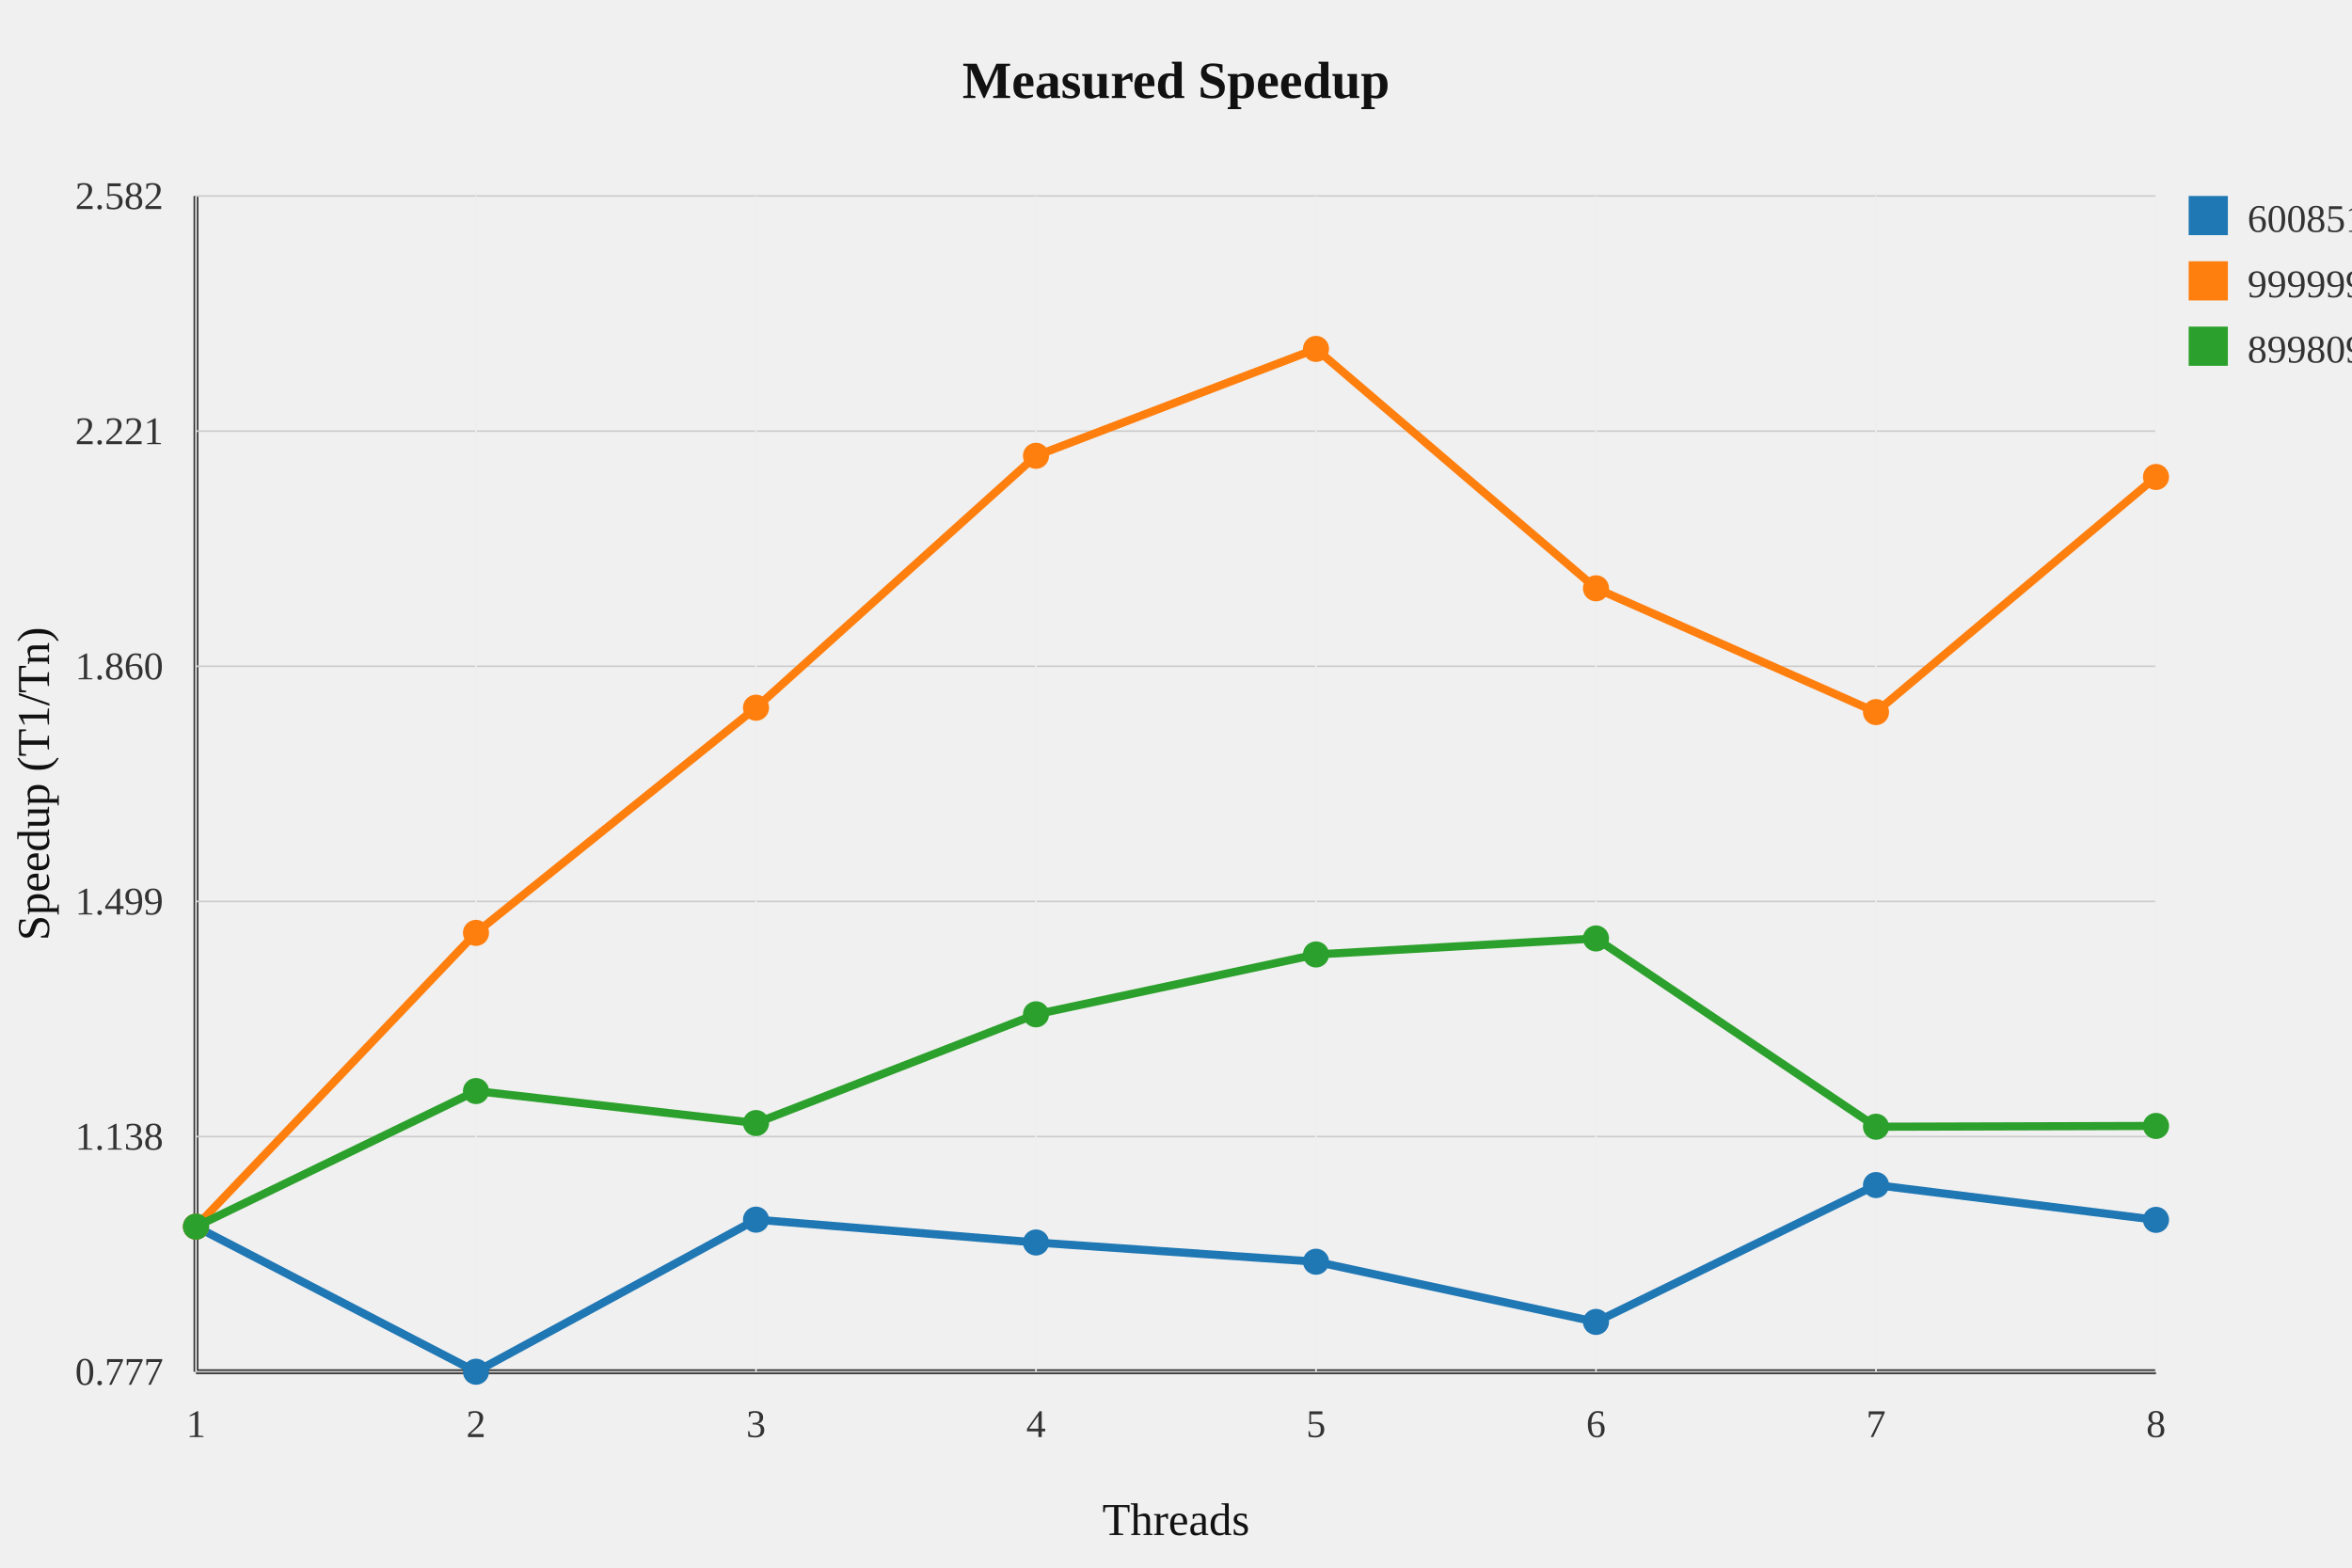
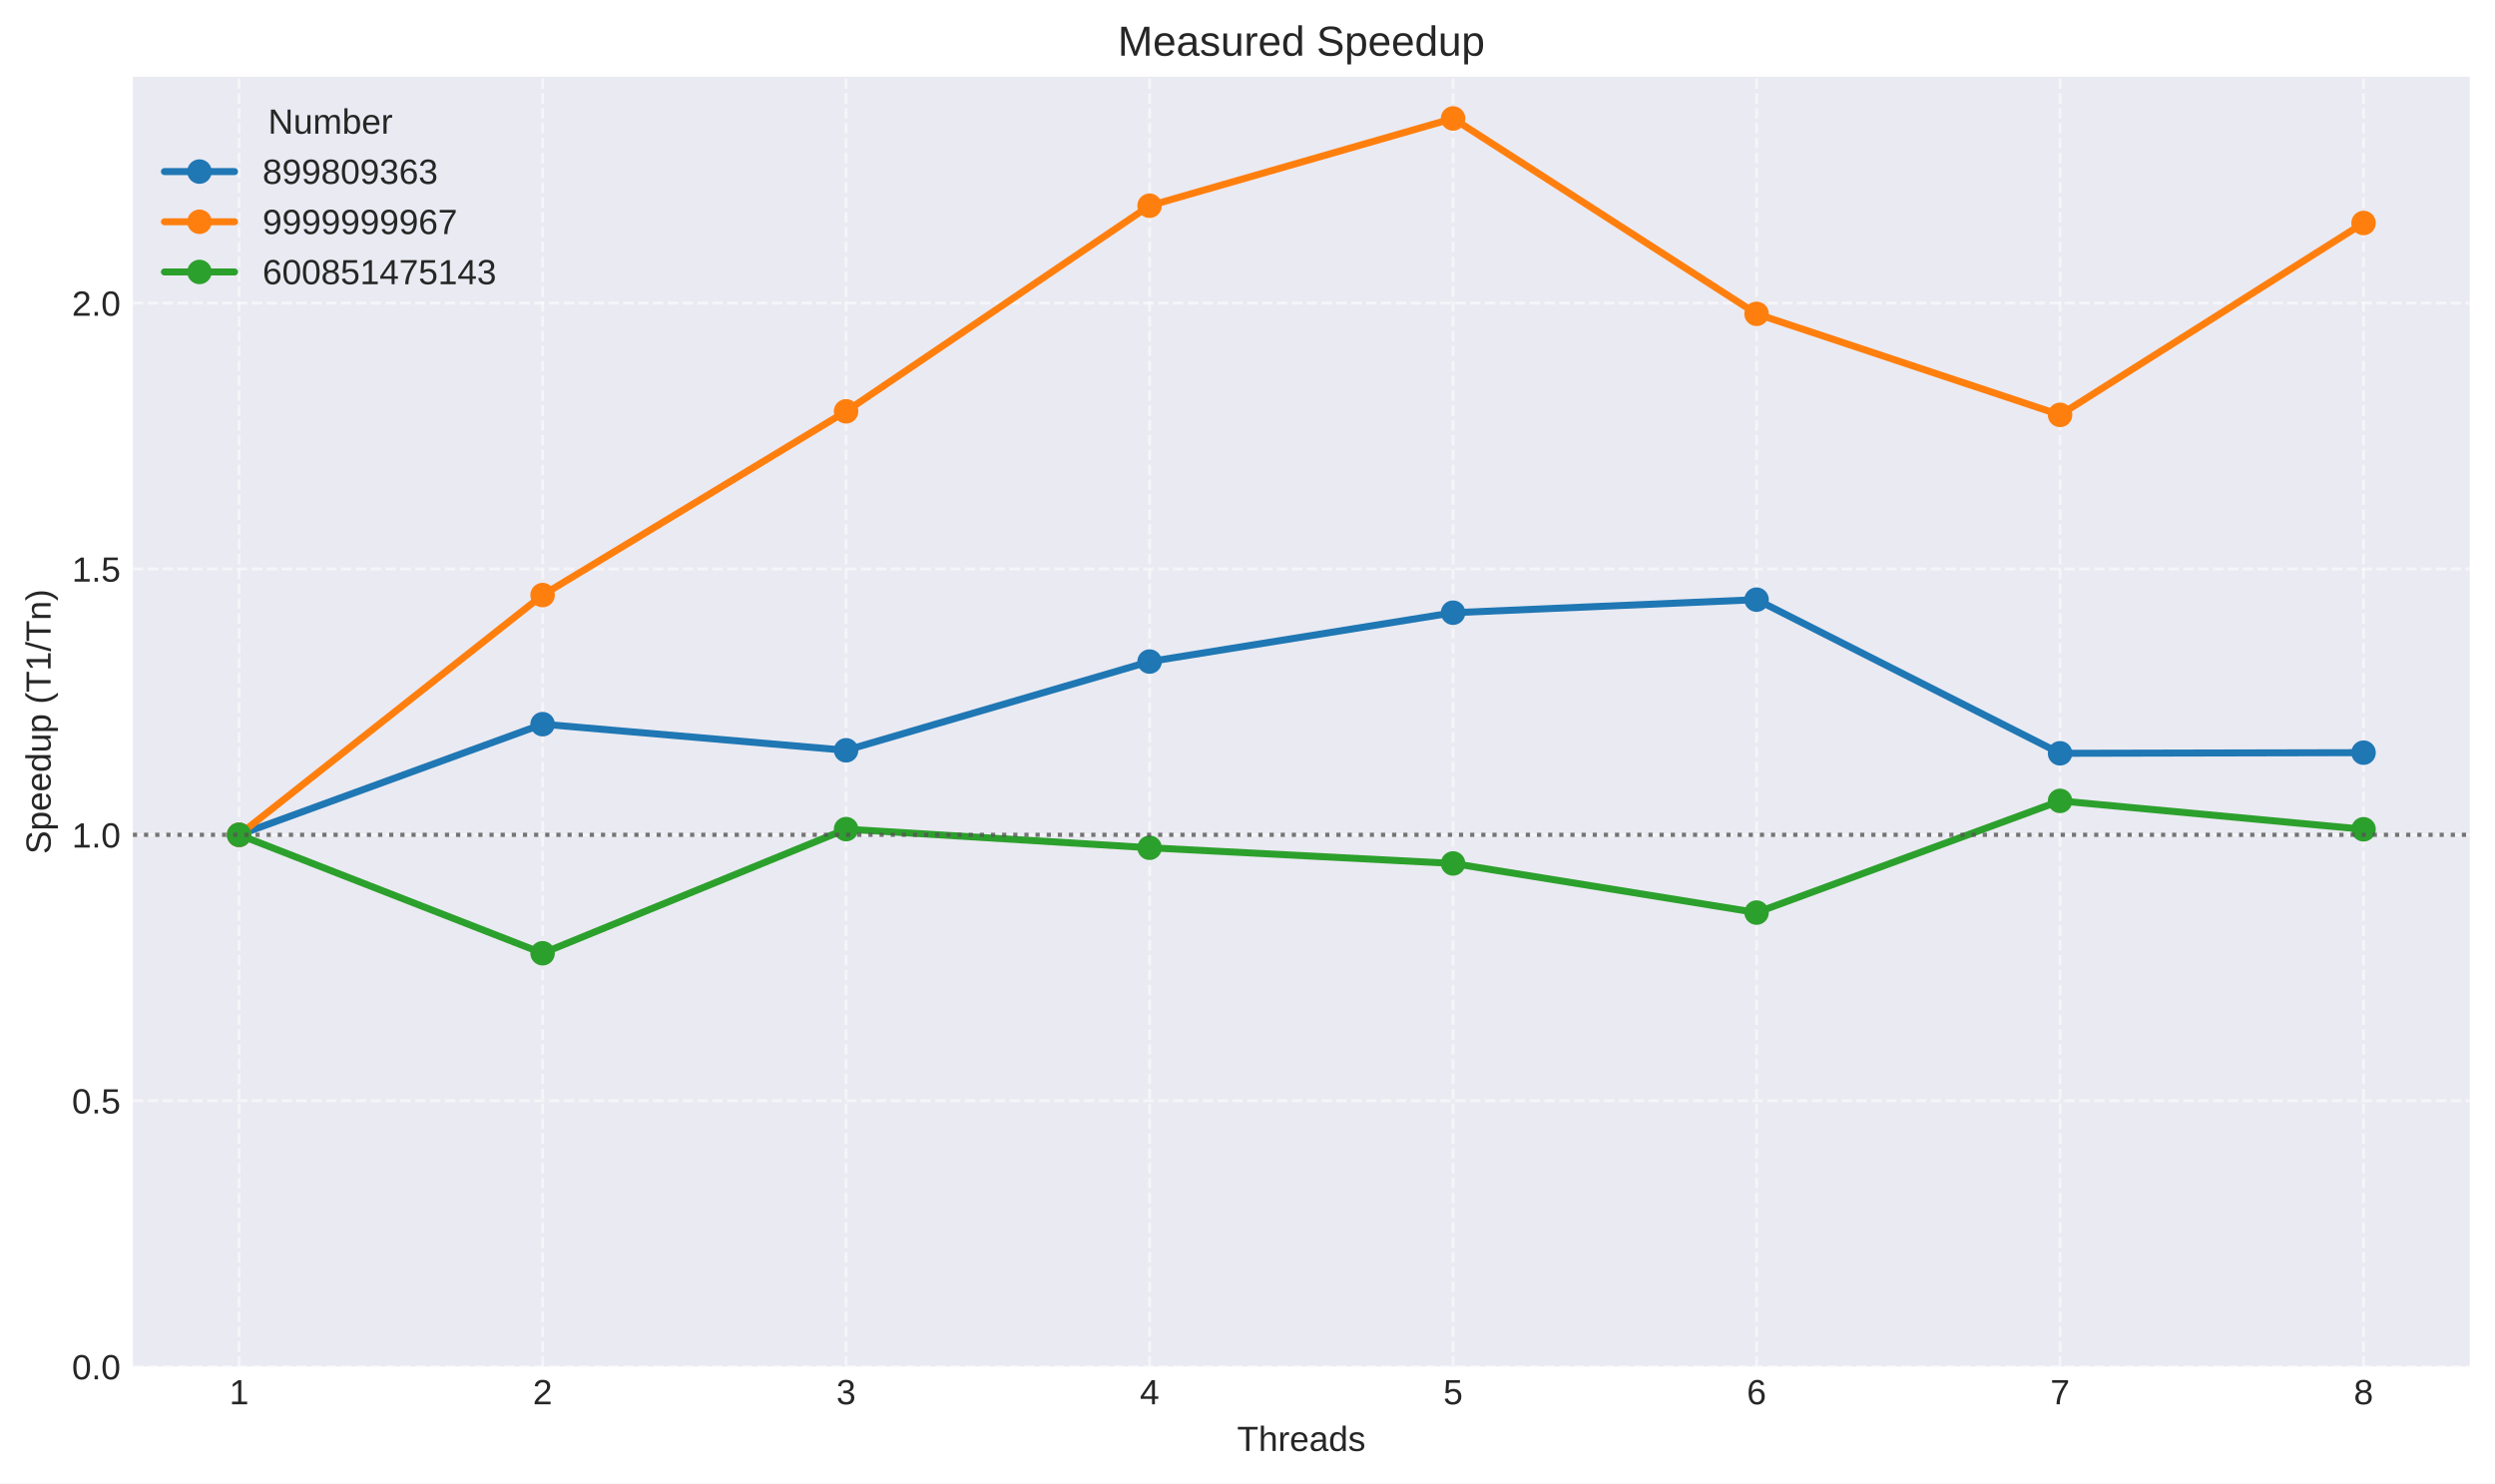
- <svg xmlns="http://www.w3.org/2000/svg" width="720" height="480" viewBox="0 0 720 480">
-   <line x1="60" y1="420" x2="660" y2="420" stroke="#333" stroke-width="1.5" />
-   <line x1="60" y1="60" x2="60" y2="420" stroke="#333" stroke-width="1.5" />
-   <line x1="60" y1="420.0" x2="660" y2="420.0" stroke="#ccc" stroke-width="0.5" />
-   <text x="50" y="424.0" text-anchor="end" font-size="12" fill="#333">0.777</text>
-   <line x1="60" y1="348.0" x2="660" y2="348.0" stroke="#ccc" stroke-width="0.5" />
-   <text x="50" y="352.0" text-anchor="end" font-size="12" fill="#333">1.138</text>
-   <line x1="60" y1="276.0" x2="660" y2="276.0" stroke="#ccc" stroke-width="0.5" />
-   <text x="50" y="280.0" text-anchor="end" font-size="12" fill="#333">1.499</text>
-   <line x1="60" y1="204.0" x2="660" y2="204.0" stroke="#ccc" stroke-width="0.5" />
-   <text x="50" y="208.0" text-anchor="end" font-size="12" fill="#333">1.860</text>
-   <line x1="60" y1="132" x2="660" y2="132" stroke="#ccc" stroke-width="0.5" />
-   <text x="50" y="136" text-anchor="end" font-size="12" fill="#333">2.221</text>
-   <line x1="60" y1="60.0" x2="660" y2="60.0" stroke="#ccc" stroke-width="0.5" />
-   <text x="50" y="64.0" text-anchor="end" font-size="12" fill="#333">2.582</text>
-   <line x1="60.0" y1="60" x2="60.0" y2="420" stroke="#eee" stroke-width="0.5" />
-   <text x="60.0" y="440" text-anchor="middle" font-size="12" fill="#333">1</text>
-   <line x1="145.714" y1="60" x2="145.714" y2="420" stroke="#eee" stroke-width="0.5" />
-   <text x="145.714" y="440" text-anchor="middle" font-size="12" fill="#333">2</text>
-   <line x1="231.429" y1="60" x2="231.429" y2="420" stroke="#eee" stroke-width="0.5" />
-   <text x="231.429" y="440" text-anchor="middle" font-size="12" fill="#333">3</text>
-   <line x1="317.143" y1="60" x2="317.143" y2="420" stroke="#eee" stroke-width="0.5" />
-   <text x="317.143" y="440" text-anchor="middle" font-size="12" fill="#333">4</text>
-   <line x1="402.857" y1="60" x2="402.857" y2="420" stroke="#eee" stroke-width="0.5" />
-   <text x="402.857" y="440" text-anchor="middle" font-size="12" fill="#333">5</text>
-   <line x1="488.571" y1="60" x2="488.571" y2="420" stroke="#eee" stroke-width="0.5" />
-   <text x="488.571" y="440" text-anchor="middle" font-size="12" fill="#333">6</text>
-   <line x1="574.286" y1="60" x2="574.286" y2="420" stroke="#eee" stroke-width="0.5" />
-   <text x="574.286" y="440" text-anchor="middle" font-size="12" fill="#333">7</text>
-   <line x1="660.0" y1="60" x2="660.0" y2="420" stroke="#eee" stroke-width="0.5" />
-   <text x="660.0" y="440" text-anchor="middle" font-size="12" fill="#333">8</text>
-   <text x="360.0" y="470" text-anchor="middle" font-size="14" fill="#111">Threads</text>
-   <text x="15" y="240.0" transform="rotate(-90 15 240.0)" text-anchor="middle" font-size="14" fill="#111">Speedup (T1/Tn)</text>
-   <text x="360.0" y="30" text-anchor="middle" font-size="16" fill="#111" font-weight="bold">Measured Speedup</text>
-   <polyline fill="none" stroke="#1f77b4" stroke-width="2.5" points="60.00,375.58 145.71,420.00 231.43,373.44 317.14,380.43 402.86,386.32 488.57,404.75 574.29,362.85 660.00,373.50" />
-   <circle cx="60.00" cy="375.58" r="4" fill="#1f77b4" />
-   <circle cx="145.71" cy="420.00" r="4" fill="#1f77b4" />
-   <circle cx="231.43" cy="373.44" r="4" fill="#1f77b4" />
-   <circle cx="317.14" cy="380.43" r="4" fill="#1f77b4" />
-   <circle cx="402.86" cy="386.32" r="4" fill="#1f77b4" />
-   <circle cx="488.57" cy="404.75" r="4" fill="#1f77b4" />
-   <circle cx="574.29" cy="362.85" r="4" fill="#1f77b4" />
-   <circle cx="660.00" cy="373.50" r="4" fill="#1f77b4" />
-   <polyline fill="none" stroke="#ff7f0e" stroke-width="2.5" points="60.00,375.58 145.71,285.63 231.43,216.69 317.14,139.56 402.86,106.83 488.57,180.13 574.29,218.03 660.00,146.04" />
-   <circle cx="60.00" cy="375.58" r="4" fill="#ff7f0e" />
-   <circle cx="145.71" cy="285.63" r="4" fill="#ff7f0e" />
-   <circle cx="231.43" cy="216.69" r="4" fill="#ff7f0e" />
-   <circle cx="317.14" cy="139.56" r="4" fill="#ff7f0e" />
-   <circle cx="402.86" cy="106.83" r="4" fill="#ff7f0e" />
-   <circle cx="488.57" cy="180.13" r="4" fill="#ff7f0e" />
-   <circle cx="574.29" cy="218.03" r="4" fill="#ff7f0e" />
-   <circle cx="660.00" cy="146.04" r="4" fill="#ff7f0e" />
-   <polyline fill="none" stroke="#2ca02c" stroke-width="2.5" points="60.00,375.58 145.71,334.06 231.43,343.86 317.14,310.57 402.86,292.24 488.57,287.34 574.29,344.99 660.00,344.75" />
-   <circle cx="60.00" cy="375.58" r="4" fill="#2ca02c" />
-   <circle cx="145.71" cy="334.06" r="4" fill="#2ca02c" />
-   <circle cx="231.43" cy="343.86" r="4" fill="#2ca02c" />
-   <circle cx="317.14" cy="310.57" r="4" fill="#2ca02c" />
-   <circle cx="402.86" cy="292.24" r="4" fill="#2ca02c" />
-   <circle cx="488.57" cy="287.34" r="4" fill="#2ca02c" />
-   <circle cx="574.29" cy="344.99" r="4" fill="#2ca02c" />
-   <circle cx="660.00" cy="344.75" r="4" fill="#2ca02c" />
-   <rect x="670" y="60" width="12" height="12" fill="#1f77b4" />
-   <text x="688" y="71" font-size="12" fill="#333">600851475143</text>
-   <rect x="670" y="80" width="12" height="12" fill="#ff7f0e" />
-   <text x="688" y="91" font-size="12" fill="#333">9999999967</text>
-   <rect x="670" y="100" width="12" height="12" fill="#2ca02c" />
-   <text x="688" y="111" font-size="12" fill="#333">899809363</text>
+ <svg xmlns="http://www.w3.org/2000/svg" xmlns:xlink="http://www.w3.org/1999/xlink" width="711.992pt" height="423.34pt" viewBox="0 0 711.992 423.34" version="1.1">
+   <defs>
+     <style type="text/css">*{stroke-linejoin: round; stroke-linecap: butt}</style>
+   </defs>
+   <g id="figure_1">
+     <g id="patch_1">
+       <path d="M 0 423.34  L 711.992 423.34  L 711.992 0  L 0 0  z " style="fill: #ffffff" />
+     </g>
+     <g id="axes_1">
+       <g id="patch_2">
+         <path d="M 37.922 389.996  L 704.792 389.996  L 704.792 21.896  L 37.922 21.896  z " style="fill: #eaeaf2" />
+       </g>
+       <g id="matplotlib.axis_1">
+         <g id="xtick_1">
+           <g id="line2d_1">
+             <path d="M 68.234 389.996  L 68.234 21.896  " clip-path="url(#p9b69848c9d)" style="fill: none; stroke-dasharray: 2.96,1.28; stroke-dashoffset: 0; stroke: #ffffff; stroke-opacity: 0.5; stroke-width: 0.8" />
+           </g>
+           <g id="line2d_2" />
+           <g id="text_1">
+             <g style="fill: #262626" transform="translate(65.45368 400.7431) scale(0.1 -0.1)">
+               <defs>
+                 <path id="LiberationSans-31" d="M 488 0  L 488 478  L 1609 478  L 1609 3866  L 616 3156  L 616 3688  L 1656 4403  L 2175 4403  L 2175 478  L 3247 478  L 3247 0  L 488 0  z " transform="scale(0.015625)" />
+               </defs>
+               <use xlink:href="#LiberationSans-31" />
+             </g>
+           </g>
+         </g>
+         <g id="xtick_2">
+           <g id="line2d_3">
+             <path d="M 154.841 389.996  L 154.841 21.896  " clip-path="url(#p9b69848c9d)" style="fill: none; stroke-dasharray: 2.96,1.28; stroke-dashoffset: 0; stroke: #ffffff; stroke-opacity: 0.5; stroke-width: 0.8" />
+           </g>
+           <g id="line2d_4" />
+           <g id="text_2">
+             <g style="fill: #262626" transform="translate(152.0602 400.7431) scale(0.1 -0.1)">
+               <defs>
+                 <path id="LiberationSans-32" d="M 322 0  L 322 397  Q 481 763 711 1042  Q 941 1322 1194 1548  Q 1447 1775 1695 1969  Q 1944 2163 2144 2356  Q 2344 2550 2467 2762  Q 2591 2975 2591 3244  Q 2591 3606 2378 3806  Q 2166 4006 1788 4006  Q 1428 4006 1195 3811  Q 963 3616 922 3263  L 347 3316  Q 409 3844 795 4156  Q 1181 4469 1788 4469  Q 2453 4469 2811 4155  Q 3169 3841 3169 3263  Q 3169 3006 3051 2753  Q 2934 2500 2703 2247  Q 2472 1994 1819 1463  Q 1459 1169 1246 933  Q 1034 697 941 478  L 3238 478  L 3238 0  L 322 0  z " transform="scale(0.015625)" />
+               </defs>
+               <use xlink:href="#LiberationSans-32" />
+             </g>
+           </g>
+         </g>
+         <g id="xtick_3">
+           <g id="line2d_5">
+             <path d="M 241.447 389.996  L 241.447 21.896  " clip-path="url(#p9b69848c9d)" style="fill: none; stroke-dasharray: 2.96,1.28; stroke-dashoffset: 0; stroke: #ffffff; stroke-opacity: 0.5; stroke-width: 0.8" />
+           </g>
+           <g id="line2d_6" />
+           <g id="text_3">
+             <g style="fill: #262626" transform="translate(238.6667 400.7431) scale(0.1 -0.1)">
+               <defs>
+                 <path id="LiberationSans-33" d="M 3278 1216  Q 3278 606 2890 271  Q 2503 -63 1784 -63  Q 1116 -63 717 239  Q 319 541 244 1131  L 825 1184  Q 938 403 1784 403  Q 2209 403 2451 612  Q 2694 822 2694 1234  Q 2694 1594 2417 1795  Q 2141 1997 1619 1997  L 1300 1997  L 1300 2484  L 1606 2484  Q 2069 2484 2323 2686  Q 2578 2888 2578 3244  Q 2578 3597 2370 3801  Q 2163 4006 1753 4006  Q 1381 4006 1151 3815  Q 922 3625 884 3278  L 319 3322  Q 381 3863 767 4166  Q 1153 4469 1759 4469  Q 2422 4469 2789 4161  Q 3156 3853 3156 3303  Q 3156 2881 2920 2617  Q 2684 2353 2234 2259  L 2234 2247  Q 2728 2194 3003 1916  Q 3278 1638 3278 1216  z " transform="scale(0.015625)" />
+               </defs>
+               <use xlink:href="#LiberationSans-33" />
+             </g>
+           </g>
+         </g>
+         <g id="xtick_4">
+           <g id="line2d_7">
+             <path d="M 328.054 389.996  L 328.054 21.896  " clip-path="url(#p9b69848c9d)" style="fill: none; stroke-dasharray: 2.96,1.28; stroke-dashoffset: 0; stroke: #ffffff; stroke-opacity: 0.5; stroke-width: 0.8" />
+           </g>
+           <g id="line2d_8" />
+           <g id="text_4">
+             <g style="fill: #262626" transform="translate(325.2732 400.7431) scale(0.1 -0.1)">
+               <defs>
+                 <path id="LiberationSans-34" d="M 2753 997  L 2753 0  L 2222 0  L 2222 997  L 147 997  L 147 1434  L 2163 4403  L 2753 4403  L 2753 1441  L 3372 1441  L 3372 997  L 2753 997  z M 2222 3769  Q 2216 3750 2134 3603  Q 2053 3456 2013 3397  L 884 1734  L 716 1503  L 666 1441  L 2222 1441  L 2222 3769  z " transform="scale(0.015625)" />
+               </defs>
+               <use xlink:href="#LiberationSans-34" />
+             </g>
+           </g>
+         </g>
+         <g id="xtick_5">
+           <g id="line2d_9">
+             <path d="M 414.66 389.996  L 414.66 21.896  " clip-path="url(#p9b69848c9d)" style="fill: none; stroke-dasharray: 2.96,1.28; stroke-dashoffset: 0; stroke: #ffffff; stroke-opacity: 0.5; stroke-width: 0.8" />
+           </g>
+           <g id="line2d_10" />
+           <g id="text_5">
+             <g style="fill: #262626" transform="translate(411.8797 400.7431) scale(0.1 -0.1)">
+               <defs>
+                 <path id="LiberationSans-35" d="M 3291 1434  Q 3291 738 2877 337  Q 2463 -63 1728 -63  Q 1113 -63 734 206  Q 356 475 256 984  L 825 1050  Q 1003 397 1741 397  Q 2194 397 2450 670  Q 2706 944 2706 1422  Q 2706 1838 2448 2094  Q 2191 2350 1753 2350  Q 1525 2350 1328 2278  Q 1131 2206 934 2034  L 384 2034  L 531 4403  L 3034 4403  L 3034 3925  L 1044 3925  L 959 2528  Q 1325 2809 1869 2809  Q 2519 2809 2905 2428  Q 3291 2047 3291 1434  z " transform="scale(0.015625)" />
+               </defs>
+               <use xlink:href="#LiberationSans-35" />
+             </g>
+           </g>
+         </g>
+         <g id="xtick_6">
+           <g id="line2d_11">
+             <path d="M 501.267 389.996  L 501.267 21.896  " clip-path="url(#p9b69848c9d)" style="fill: none; stroke-dasharray: 2.96,1.28; stroke-dashoffset: 0; stroke: #ffffff; stroke-opacity: 0.5; stroke-width: 0.8" />
+           </g>
+           <g id="line2d_12" />
+           <g id="text_6">
+             <g style="fill: #262626" transform="translate(498.4861 400.7431) scale(0.1 -0.1)">
+               <defs>
+                 <path id="LiberationSans-36" d="M 3278 1441  Q 3278 744 2900 340  Q 2522 -63 1856 -63  Q 1113 -63 719 490  Q 325 1044 325 2100  Q 325 3244 734 3856  Q 1144 4469 1900 4469  Q 2897 4469 3156 3572  L 2619 3475  Q 2453 4013 1894 4013  Q 1413 4013 1148 3564  Q 884 3116 884 2266  Q 1038 2550 1316 2698  Q 1594 2847 1953 2847  Q 2563 2847 2920 2465  Q 3278 2084 3278 1441  z M 2706 1416  Q 2706 1894 2472 2153  Q 2238 2413 1819 2413  Q 1425 2413 1183 2183  Q 941 1953 941 1550  Q 941 1041 1192 716  Q 1444 391 1838 391  Q 2244 391 2475 664  Q 2706 938 2706 1416  z " transform="scale(0.015625)" />
+               </defs>
+               <use xlink:href="#LiberationSans-36" />
+             </g>
+           </g>
+         </g>
+         <g id="xtick_7">
+           <g id="line2d_13">
+             <path d="M 587.873 389.996  L 587.873 21.896  " clip-path="url(#p9b69848c9d)" style="fill: none; stroke-dasharray: 2.96,1.28; stroke-dashoffset: 0; stroke: #ffffff; stroke-opacity: 0.5; stroke-width: 0.8" />
+           </g>
+           <g id="line2d_14" />
+           <g id="text_7">
+             <g style="fill: #262626" transform="translate(585.0926 400.7431) scale(0.1 -0.1)">
+               <defs>
+                 <path id="LiberationSans-37" d="M 3238 3947  Q 2563 2916 2284 2331  Q 2006 1747 1867 1178  Q 1728 609 1728 0  L 1141 0  Q 1141 844 1498 1776  Q 1856 2709 2694 3925  L 328 3925  L 328 4403  L 3238 4403  L 3238 3947  z " transform="scale(0.015625)" />
+               </defs>
+               <use xlink:href="#LiberationSans-37" />
+             </g>
+           </g>
+         </g>
+         <g id="xtick_8">
+           <g id="line2d_15">
+             <path d="M 674.48 389.996  L 674.48 21.896  " clip-path="url(#p9b69848c9d)" style="fill: none; stroke-dasharray: 2.96,1.28; stroke-dashoffset: 0; stroke: #ffffff; stroke-opacity: 0.5; stroke-width: 0.8" />
+           </g>
+           <g id="line2d_16" />
+           <g id="text_8">
+             <g style="fill: #262626" transform="translate(671.6991 400.7431) scale(0.1 -0.1)">
+               <defs>
+                 <path id="LiberationSans-38" d="M 3281 1228  Q 3281 619 2893 278  Q 2506 -63 1781 -63  Q 1075 -63 676 271  Q 278 606 278 1222  Q 278 1653 525 1947  Q 772 2241 1156 2303  L 1156 2316  Q 797 2400 589 2681  Q 381 2963 381 3341  Q 381 3844 757 4156  Q 1134 4469 1769 4469  Q 2419 4469 2795 4162  Q 3172 3856 3172 3334  Q 3172 2956 2962 2675  Q 2753 2394 2391 2322  L 2391 2309  Q 2813 2241 3047 1952  Q 3281 1663 3281 1228  z M 2588 3303  Q 2588 4050 1769 4050  Q 1372 4050 1164 3862  Q 956 3675 956 3303  Q 956 2925 1170 2726  Q 1384 2528 1775 2528  Q 2172 2528 2380 2711  Q 2588 2894 2588 3303  z M 2697 1281  Q 2697 1691 2453 1898  Q 2209 2106 1769 2106  Q 1341 2106 1100 1882  Q 859 1659 859 1269  Q 859 359 1788 359  Q 2247 359 2472 579  Q 2697 800 2697 1281  z " transform="scale(0.015625)" />
+               </defs>
+               <use xlink:href="#LiberationSans-38" />
+             </g>
+           </g>
+         </g>
+         <g id="text_9">
+           <g style="fill: #262626" transform="translate(353.0163 414.065) scale(0.1 -0.1)">
+             <defs>
+               <path id="LiberationSans-54" d="M 2250 3916  L 2250 0  L 1656 0  L 1656 3916  L 144 3916  L 144 4403  L 3763 4403  L 3763 3916  L 2250 3916  z " transform="scale(0.015625)" />
+               <path id="LiberationSans-68" d="M 991 2803  Q 1172 3134 1426 3289  Q 1681 3444 2072 3444  Q 2622 3444 2883 3170  Q 3144 2897 3144 2253  L 3144 0  L 2578 0  L 2578 2144  Q 2578 2500 2512 2673  Q 2447 2847 2297 2928  Q 2147 3009 1881 3009  Q 1484 3009 1245 2734  Q 1006 2459 1006 1994  L 1006 0  L 444 0  L 444 4638  L 1006 4638  L 1006 3431  Q 1006 3241 995 3037  Q 984 2834 981 2803  L 991 2803  z " transform="scale(0.015625)" />
+               <path id="LiberationSans-72" d="M 444 0  L 444 2594  Q 444 2950 425 3381  L 956 3381  Q 981 2806 981 2691  L 994 2691  Q 1128 3125 1303 3284  Q 1478 3444 1797 3444  Q 1909 3444 2025 3413  L 2025 2897  Q 1913 2928 1725 2928  Q 1375 2928 1190 2626  Q 1006 2325 1006 1763  L 1006 0  L 444 0  z " transform="scale(0.015625)" />
+               <path id="LiberationSans-65" d="M 863 1572  Q 863 991 1103 675  Q 1344 359 1806 359  Q 2172 359 2392 506  Q 2613 653 2691 878  L 3184 738  Q 2881 -63 1806 -63  Q 1056 -63 664 384  Q 272 831 272 1713  Q 272 2550 664 2997  Q 1056 3444 1784 3444  Q 3275 3444 3275 1647  L 3275 1572  L 863 1572  z M 2694 2003  Q 2647 2538 2422 2783  Q 2197 3028 1775 3028  Q 1366 3028 1127 2754  Q 888 2481 869 2003  L 2694 2003  z " transform="scale(0.015625)" />
+               <path id="LiberationSans-61" d="M 1294 -63  Q 784 -63 528 206  Q 272 475 272 944  Q 272 1469 617 1750  Q 963 2031 1731 2050  L 2491 2063  L 2491 2247  Q 2491 2659 2316 2837  Q 2141 3016 1766 3016  Q 1388 3016 1216 2887  Q 1044 2759 1009 2478  L 422 2531  Q 566 3444 1778 3444  Q 2416 3444 2737 3151  Q 3059 2859 3059 2306  L 3059 850  Q 3059 600 3125 473  Q 3191 347 3375 347  Q 3456 347 3559 369  L 3559 19  Q 3347 -31 3125 -31  Q 2813 -31 2670 133  Q 2528 297 2509 647  L 2491 647  Q 2275 259 1989 98  Q 1703 -63 1294 -63  z M 1422 359  Q 1731 359 1972 500  Q 2213 641 2352 886  Q 2491 1131 2491 1391  L 2491 1669  L 1875 1656  Q 1478 1650 1273 1575  Q 1069 1500 959 1344  Q 850 1188 850 934  Q 850 659 998 509  Q 1147 359 1422 359  z " transform="scale(0.015625)" />
+               <path id="LiberationSans-64" d="M 2566 544  Q 2409 219 2151 78  Q 1894 -63 1513 -63  Q 872 -63 570 368  Q 269 800 269 1675  Q 269 3444 1513 3444  Q 1897 3444 2153 3303  Q 2409 3163 2566 2856  L 2572 2856  L 2566 3234  L 2566 4638  L 3128 4638  L 3128 697  Q 3128 169 3147 0  L 2609 0  Q 2600 50 2589 231  Q 2578 413 2578 544  L 2566 544  z M 859 1694  Q 859 984 1046 678  Q 1234 372 1656 372  Q 2134 372 2350 703  Q 2566 1034 2566 1731  Q 2566 2403 2350 2715  Q 2134 3028 1663 3028  Q 1238 3028 1048 2714  Q 859 2400 859 1694  z " transform="scale(0.015625)" />
+               <path id="LiberationSans-73" d="M 2969 934  Q 2969 456 2608 196  Q 2247 -63 1597 -63  Q 966 -63 623 145  Q 281 353 178 794  L 675 891  Q 747 619 972 492  Q 1197 366 1597 366  Q 2025 366 2223 497  Q 2422 628 2422 891  Q 2422 1091 2284 1216  Q 2147 1341 1841 1422  L 1438 1528  Q 953 1653 748 1773  Q 544 1894 428 2066  Q 313 2238 313 2488  Q 313 2950 642 3192  Q 972 3434 1603 3434  Q 2163 3434 2492 3237  Q 2822 3041 2909 2606  L 2403 2544  Q 2356 2769 2151 2889  Q 1947 3009 1603 3009  Q 1222 3009 1040 2893  Q 859 2778 859 2544  Q 859 2400 934 2306  Q 1009 2213 1156 2147  Q 1303 2081 1775 1966  Q 2222 1853 2419 1758  Q 2616 1663 2730 1547  Q 2844 1431 2906 1279  Q 2969 1128 2969 934  z " transform="scale(0.015625)" />
+             </defs>
+             <use xlink:href="#LiberationSans-54" />
+             <use xlink:href="#LiberationSans-68" transform="translate(61.08398 0)" />
+             <use xlink:href="#LiberationSans-72" transform="translate(116.6992 0)" />
+             <use xlink:href="#LiberationSans-65" transform="translate(150 0)" />
+             <use xlink:href="#LiberationSans-61" transform="translate(205.6152 0)" />
+             <use xlink:href="#LiberationSans-64" transform="translate(261.2305 0)" />
+             <use xlink:href="#LiberationSans-73" transform="translate(316.8457 0)" />
+           </g>
+         </g>
+       </g>
+       <g id="matplotlib.axis_2">
+         <g id="ytick_1">
+           <g id="line2d_17">
+             <path d="M 37.922 389.996  L 704.792 389.996  " clip-path="url(#p9b69848c9d)" style="fill: none; stroke-dasharray: 2.96,1.28; stroke-dashoffset: 0; stroke: #ffffff; stroke-opacity: 0.5; stroke-width: 0.8" />
+           </g>
+           <g id="line2d_18" />
+           <g id="text_10">
+             <g style="fill: #262626" transform="translate(20.52188 393.6197) scale(0.1 -0.1)">
+               <defs>
+                 <path id="LiberationSans-30" d="M 3309 2203  Q 3309 1100 2920 518  Q 2531 -63 1772 -63  Q 1013 -63 631 515  Q 250 1094 250 2203  Q 250 3338 620 3903  Q 991 4469 1791 4469  Q 2569 4469 2939 3897  Q 3309 3325 3309 2203  z M 2738 2203  Q 2738 3156 2517 3584  Q 2297 4013 1791 4013  Q 1272 4013 1045 3591  Q 819 3169 819 2203  Q 819 1266 1048 831  Q 1278 397 1778 397  Q 2275 397 2506 840  Q 2738 1284 2738 2203  z " transform="scale(0.015625)" />
+                 <path id="LiberationSans-2e" d="M 584 0  L 584 684  L 1194 684  L 1194 0  L 584 0  z " transform="scale(0.015625)" />
+               </defs>
+               <use xlink:href="#LiberationSans-30" />
+               <use xlink:href="#LiberationSans-2e" transform="translate(55.61523 0)" />
+               <use xlink:href="#LiberationSans-30" transform="translate(83.39844 0)" />
+             </g>
+           </g>
+         </g>
+         <g id="ytick_2">
+           <g id="line2d_19">
+             <path d="M 37.922 314.117  L 704.792 314.117  " clip-path="url(#p9b69848c9d)" style="fill: none; stroke-dasharray: 2.96,1.28; stroke-dashoffset: 0; stroke: #ffffff; stroke-opacity: 0.5; stroke-width: 0.8" />
+           </g>
+           <g id="line2d_20" />
+           <g id="text_11">
+             <g style="fill: #262626" transform="translate(20.52188 317.74) scale(0.1 -0.1)">
+               <use xlink:href="#LiberationSans-30" />
+               <use xlink:href="#LiberationSans-2e" transform="translate(55.61523 0)" />
+               <use xlink:href="#LiberationSans-35" transform="translate(83.39844 0)" />
+             </g>
+           </g>
+         </g>
+         <g id="ytick_3">
+           <g id="line2d_21">
+             <path d="M 37.922 238.237  L 704.792 238.237  " clip-path="url(#p9b69848c9d)" style="fill: none; stroke-dasharray: 2.96,1.28; stroke-dashoffset: 0; stroke: #ffffff; stroke-opacity: 0.5; stroke-width: 0.8" />
+           </g>
+           <g id="line2d_22" />
+           <g id="text_12">
+             <g style="fill: #262626" transform="translate(20.52188 241.8603) scale(0.1 -0.1)">
+               <use xlink:href="#LiberationSans-31" />
+               <use xlink:href="#LiberationSans-2e" transform="translate(55.61523 0)" />
+               <use xlink:href="#LiberationSans-30" transform="translate(83.39844 0)" />
+             </g>
+           </g>
+         </g>
+         <g id="ytick_4">
+           <g id="line2d_23">
+             <path d="M 37.922 162.357  L 704.792 162.357  " clip-path="url(#p9b69848c9d)" style="fill: none; stroke-dasharray: 2.96,1.28; stroke-dashoffset: 0; stroke: #ffffff; stroke-opacity: 0.5; stroke-width: 0.8" />
+           </g>
+           <g id="line2d_24" />
+           <g id="text_13">
+             <g style="fill: #262626" transform="translate(20.52188 165.9806) scale(0.1 -0.1)">
+               <use xlink:href="#LiberationSans-31" />
+               <use xlink:href="#LiberationSans-2e" transform="translate(55.61523 0)" />
+               <use xlink:href="#LiberationSans-35" transform="translate(83.39844 0)" />
+             </g>
+           </g>
+         </g>
+         <g id="ytick_5">
+           <g id="line2d_25">
+             <path d="M 37.922 86.477  L 704.792 86.477  " clip-path="url(#p9b69848c9d)" style="fill: none; stroke-dasharray: 2.96,1.28; stroke-dashoffset: 0; stroke: #ffffff; stroke-opacity: 0.5; stroke-width: 0.8" />
+           </g>
+           <g id="line2d_26" />
+           <g id="text_14">
+             <g style="fill: #262626" transform="translate(20.52188 90.10086) scale(0.1 -0.1)">
+               <use xlink:href="#LiberationSans-32" />
+               <use xlink:href="#LiberationSans-2e" transform="translate(55.61523 0)" />
+               <use xlink:href="#LiberationSans-30" transform="translate(83.39844 0)" />
+             </g>
+           </g>
+         </g>
+         <g id="text_15">
+           <g style="fill: #262626" transform="translate(14.44688 243.7408) rotate(-90) scale(0.1 -0.1)">
+             <defs>
+               <path id="LiberationSans-53" d="M 3975 1216  Q 3975 606 3498 271  Q 3022 -63 2156 -63  Q 547 -63 291 1056  L 869 1172  Q 969 775 1294 589  Q 1619 403 2178 403  Q 2756 403 3070 601  Q 3384 800 3384 1184  Q 3384 1400 3286 1534  Q 3188 1669 3009 1756  Q 2831 1844 2584 1903  Q 2338 1963 2038 2031  Q 1516 2147 1245 2262  Q 975 2378 819 2520  Q 663 2663 580 2853  Q 497 3044 497 3291  Q 497 3856 930 4162  Q 1363 4469 2169 4469  Q 2919 4469 3316 4239  Q 3713 4009 3872 3456  L 3284 3353  Q 3188 3703 2916 3861  Q 2644 4019 2163 4019  Q 1634 4019 1356 3844  Q 1078 3669 1078 3322  Q 1078 3119 1186 2986  Q 1294 2853 1497 2761  Q 1700 2669 2306 2534  Q 2509 2488 2711 2439  Q 2913 2391 3097 2323  Q 3281 2256 3442 2165  Q 3603 2075 3722 1944  Q 3841 1813 3908 1634  Q 3975 1456 3975 1216  z " transform="scale(0.015625)" />
+               <path id="LiberationSans-70" d="M 3291 1706  Q 3291 -63 2047 -63  Q 1266 -63 997 525  L 981 525  Q 994 500 994 -6  L 994 -1328  L 431 -1328  L 431 2691  Q 431 3213 413 3381  L 956 3381  Q 959 3369 965 3292  Q 972 3216 980 3056  Q 988 2897 988 2838  L 1000 2838  Q 1150 3150 1397 3295  Q 1644 3441 2047 3441  Q 2672 3441 2981 3022  Q 3291 2603 3291 1706  z M 2700 1694  Q 2700 2400 2509 2703  Q 2319 3006 1903 3006  Q 1569 3006 1380 2865  Q 1191 2725 1092 2426  Q 994 2128 994 1650  Q 994 984 1206 668  Q 1419 353 1897 353  Q 2316 353 2508 661  Q 2700 969 2700 1694  z " transform="scale(0.015625)" />
+               <path id="LiberationSans-75" d="M 981 3381  L 981 1238  Q 981 903 1047 718  Q 1113 534 1256 453  Q 1400 372 1678 372  Q 2084 372 2318 650  Q 2553 928 2553 1422  L 2553 3381  L 3116 3381  L 3116 722  Q 3116 131 3134 0  L 2603 0  Q 2600 16 2597 84  Q 2594 153 2589 242  Q 2584 331 2578 578  L 2569 578  Q 2375 228 2120 82  Q 1866 -63 1488 -63  Q 931 -63 673 214  Q 416 491 416 1128  L 416 3381  L 981 3381  z " transform="scale(0.015625)" />
+               <path id="LiberationSans-20" transform="scale(0.015625)" />
+               <path id="LiberationSans-28" d="M 397 1663  Q 397 2566 680 3284  Q 963 4003 1550 4638  L 2094 4638  Q 1509 3988 1236 3256  Q 963 2525 963 1656  Q 963 791 1233 62  Q 1503 -666 2094 -1325  L 1550 -1325  Q 959 -688 678 32  Q 397 753 397 1650  L 397 1663  z " transform="scale(0.015625)" />
+               <path id="LiberationSans-2f" d="M 0 -63  L 1284 4638  L 1778 4638  L 506 -63  L 0 -63  z " transform="scale(0.015625)" />
+               <path id="LiberationSans-6e" d="M 2578 0  L 2578 2144  Q 2578 2478 2512 2662  Q 2447 2847 2303 2928  Q 2159 3009 1881 3009  Q 1475 3009 1240 2731  Q 1006 2453 1006 1959  L 1006 0  L 444 0  L 444 2659  Q 444 3250 425 3381  L 956 3381  Q 959 3366 962 3297  Q 966 3228 970 3139  Q 975 3050 981 2803  L 991 2803  Q 1184 3153 1439 3298  Q 1694 3444 2072 3444  Q 2628 3444 2886 3167  Q 3144 2891 3144 2253  L 3144 0  L 2578 0  z " transform="scale(0.015625)" />
+               <path id="LiberationSans-29" d="M 1734 1650  Q 1734 747 1451 28  Q 1169 -691 581 -1325  L 38 -1325  Q 625 -669 897 57  Q 1169 784 1169 1656  Q 1169 2528 895 3256  Q 622 3984 38 4638  L 581 4638  Q 1172 4000 1453 3279  Q 1734 2559 1734 1663  L 1734 1650  z " transform="scale(0.015625)" />
+             </defs>
+             <use xlink:href="#LiberationSans-53" />
+             <use xlink:href="#LiberationSans-70" transform="translate(66.69922 0)" />
+             <use xlink:href="#LiberationSans-65" transform="translate(122.3145 0)" />
+             <use xlink:href="#LiberationSans-65" transform="translate(177.9297 0)" />
+             <use xlink:href="#LiberationSans-64" transform="translate(233.5449 0)" />
+             <use xlink:href="#LiberationSans-75" transform="translate(289.1602 0)" />
+             <use xlink:href="#LiberationSans-70" transform="translate(344.7754 0)" />
+             <use xlink:href="#LiberationSans-20" transform="translate(400.3906 0)" />
+             <use xlink:href="#LiberationSans-28" transform="translate(428.1738 0)" />
+             <use xlink:href="#LiberationSans-54" transform="translate(461.4746 0)" />
+             <use xlink:href="#LiberationSans-31" transform="translate(522.5586 0)" />
+             <use xlink:href="#LiberationSans-2f" transform="translate(578.1738 0)" />
+             <use xlink:href="#LiberationSans-54" transform="translate(605.957 0)" />
+             <use xlink:href="#LiberationSans-6e" transform="translate(667.041 0)" />
+             <use xlink:href="#LiberationSans-29" transform="translate(722.6562 0)" />
+           </g>
+         </g>
+       </g>
+       <g id="line2d_27">
+         <path d="M 68.234 238.237  L 154.841 206.659  L 241.447 214.116  L 328.054 188.792  L 414.66 174.846  L 501.267 171.123  L 587.873 214.974  L 674.48 214.788  " clip-path="url(#p9b69848c9d)" style="fill: none; stroke: #1f77b4; stroke-width: 2; stroke-linecap: round" />
+         <defs>
+           <path id="m991192d300" d="M 0 3  C 0.796 3 1.559 2.684 2.121 2.121  C 2.684 1.559 3 0.796 3 0  C 3 -0.796 2.684 -1.559 2.121 -2.121  C 1.559 -2.684 0.796 -3 0 -3  C -0.796 -3 -1.559 -2.684 -2.121 -2.121  C -2.684 -1.559 -3 -0.796 -3 0  C -3 0.796 -2.684 1.559 -2.121 2.121  C -1.559 2.684 -0.796 3 0 3  z " style="stroke: #1f77b4" />
+         </defs>
+         <g clip-path="url(#p9b69848c9d)">
+           <use xlink:href="#m991192d300" x="68.234" y="238.237" style="fill: #1f77b4; stroke: #1f77b4" />
+           <use xlink:href="#m991192d300" x="154.841" y="206.659" style="fill: #1f77b4; stroke: #1f77b4" />
+           <use xlink:href="#m991192d300" x="241.447" y="214.116" style="fill: #1f77b4; stroke: #1f77b4" />
+           <use xlink:href="#m991192d300" x="328.054" y="188.792" style="fill: #1f77b4; stroke: #1f77b4" />
+           <use xlink:href="#m991192d300" x="414.66" y="174.846" style="fill: #1f77b4; stroke: #1f77b4" />
+           <use xlink:href="#m991192d300" x="501.267" y="171.123" style="fill: #1f77b4; stroke: #1f77b4" />
+           <use xlink:href="#m991192d300" x="587.873" y="214.974" style="fill: #1f77b4; stroke: #1f77b4" />
+           <use xlink:href="#m991192d300" x="674.48" y="214.788" style="fill: #1f77b4; stroke: #1f77b4" />
+         </g>
+       </g>
+       <g id="line2d_28">
+         <path d="M 68.234 238.237  L 154.841 169.815  L 241.447 117.381  L 328.054 58.708  L 414.66 33.807  L 501.267 89.564  L 587.873 118.396  L 674.48 63.634  " clip-path="url(#p9b69848c9d)" style="fill: none; stroke: #ff7f0e; stroke-width: 2; stroke-linecap: round" />
+         <defs>
+           <path id="m7f3c649394" d="M 0 3  C 0.796 3 1.559 2.684 2.121 2.121  C 2.684 1.559 3 0.796 3 0  C 3 -0.796 2.684 -1.559 2.121 -2.121  C 1.559 -2.684 0.796 -3 0 -3  C -0.796 -3 -1.559 -2.684 -2.121 -2.121  C -2.684 -1.559 -3 -0.796 -3 0  C -3 0.796 -2.684 1.559 -2.121 2.121  C -1.559 2.684 -0.796 3 0 3  z " style="stroke: #ff7f0e" />
+         </defs>
+         <g clip-path="url(#p9b69848c9d)">
+           <use xlink:href="#m7f3c649394" x="68.234" y="238.237" style="fill: #ff7f0e; stroke: #ff7f0e" />
+           <use xlink:href="#m7f3c649394" x="154.841" y="169.815" style="fill: #ff7f0e; stroke: #ff7f0e" />
+           <use xlink:href="#m7f3c649394" x="241.447" y="117.381" style="fill: #ff7f0e; stroke: #ff7f0e" />
+           <use xlink:href="#m7f3c649394" x="328.054" y="58.708" style="fill: #ff7f0e; stroke: #ff7f0e" />
+           <use xlink:href="#m7f3c649394" x="414.66" y="33.807" style="fill: #ff7f0e; stroke: #ff7f0e" />
+           <use xlink:href="#m7f3c649394" x="501.267" y="89.564" style="fill: #ff7f0e; stroke: #ff7f0e" />
+           <use xlink:href="#m7f3c649394" x="587.873" y="118.396" style="fill: #ff7f0e; stroke: #ff7f0e" />
+           <use xlink:href="#m7f3c649394" x="674.48" y="63.634" style="fill: #ff7f0e; stroke: #ff7f0e" />
+         </g>
+       </g>
+       <g id="line2d_29">
+         <path d="M 68.234 238.237  L 154.841 272.029  L 241.447 236.611  L 328.054 241.929  L 414.66 246.406  L 501.267 260.428  L 587.873 228.555  L 674.48 236.655  " clip-path="url(#p9b69848c9d)" style="fill: none; stroke: #2ca02c; stroke-width: 2; stroke-linecap: round" />
+         <defs>
+           <path id="mf3d83cea50" d="M 0 3  C 0.796 3 1.559 2.684 2.121 2.121  C 2.684 1.559 3 0.796 3 0  C 3 -0.796 2.684 -1.559 2.121 -2.121  C 1.559 -2.684 0.796 -3 0 -3  C -0.796 -3 -1.559 -2.684 -2.121 -2.121  C -2.684 -1.559 -3 -0.796 -3 0  C -3 0.796 -2.684 1.559 -2.121 2.121  C -1.559 2.684 -0.796 3 0 3  z " style="stroke: #2ca02c" />
+         </defs>
+         <g clip-path="url(#p9b69848c9d)">
+           <use xlink:href="#mf3d83cea50" x="68.234" y="238.237" style="fill: #2ca02c; stroke: #2ca02c" />
+           <use xlink:href="#mf3d83cea50" x="154.841" y="272.029" style="fill: #2ca02c; stroke: #2ca02c" />
+           <use xlink:href="#mf3d83cea50" x="241.447" y="236.611" style="fill: #2ca02c; stroke: #2ca02c" />
+           <use xlink:href="#mf3d83cea50" x="328.054" y="241.929" style="fill: #2ca02c; stroke: #2ca02c" />
+           <use xlink:href="#mf3d83cea50" x="414.66" y="246.406" style="fill: #2ca02c; stroke: #2ca02c" />
+           <use xlink:href="#mf3d83cea50" x="501.267" y="260.428" style="fill: #2ca02c; stroke: #2ca02c" />
+           <use xlink:href="#mf3d83cea50" x="587.873" y="228.555" style="fill: #2ca02c; stroke: #2ca02c" />
+           <use xlink:href="#mf3d83cea50" x="674.48" y="236.655" style="fill: #2ca02c; stroke: #2ca02c" />
+         </g>
+       </g>
+       <g id="line2d_30">
+         <path d="M 37.922 238.237  L 704.792 238.237  " clip-path="url(#p9b69848c9d)" style="fill: none; stroke-dasharray: 1.2,1.98; stroke-dashoffset: 0; stroke: #555555; stroke-opacity: 0.8; stroke-width: 1.2" />
+       </g>
+       <g id="patch_3">
+         <path d="M 37.922 389.996  L 37.922 21.896  " style="fill: none" />
+       </g>
+       <g id="patch_4">
+         <path d="M 704.792 389.996  L 704.792 21.896  " style="fill: none" />
+       </g>
+       <g id="patch_5">
+         <path d="M 37.922 389.996  L 704.792 389.996  " style="fill: none" />
+       </g>
+       <g id="patch_6">
+         <path d="M 37.922 21.896  L 704.792 21.896  " style="fill: none" />
+       </g>
+       <g id="text_16">
+         <g style="fill: #262626" transform="translate(318.99 15.89625) scale(0.12 -0.12)">
+           <defs>
+             <path id="LiberationSans-4d" d="M 4269 0  L 4269 2938  Q 4269 3425 4297 3875  Q 4144 3316 4022 3000  L 2884 0  L 2466 0  L 1313 3000  L 1138 3531  L 1034 3875  L 1044 3528  L 1056 2938  L 1056 0  L 525 0  L 525 4403  L 1309 4403  L 2481 1350  Q 2544 1166 2601 955  Q 2659 744 2678 650  Q 2703 775 2783 1029  Q 2863 1284 2891 1350  L 4041 4403  L 4806 4403  L 4806 0  L 4269 0  z " transform="scale(0.015625)" />
+           </defs>
+           <use xlink:href="#LiberationSans-4d" />
+           <use xlink:href="#LiberationSans-65" transform="translate(83.30078 0)" />
+           <use xlink:href="#LiberationSans-61" transform="translate(138.916 0)" />
+           <use xlink:href="#LiberationSans-73" transform="translate(194.5312 0)" />
+           <use xlink:href="#LiberationSans-75" transform="translate(244.5312 0)" />
+           <use xlink:href="#LiberationSans-72" transform="translate(300.1465 0)" />
+           <use xlink:href="#LiberationSans-65" transform="translate(333.4473 0)" />
+           <use xlink:href="#LiberationSans-64" transform="translate(389.0625 0)" />
+           <use xlink:href="#LiberationSans-20" transform="translate(444.6777 0)" />
+           <use xlink:href="#LiberationSans-53" transform="translate(472.4609 0)" />
+           <use xlink:href="#LiberationSans-70" transform="translate(539.1602 0)" />
+           <use xlink:href="#LiberationSans-65" transform="translate(594.7754 0)" />
+           <use xlink:href="#LiberationSans-65" transform="translate(650.3906 0)" />
+           <use xlink:href="#LiberationSans-64" transform="translate(706.0059 0)" />
+           <use xlink:href="#LiberationSans-75" transform="translate(761.6211 0)" />
+           <use xlink:href="#LiberationSans-70" transform="translate(817.2363 0)" />
+         </g>
+       </g>
+       <g id="legend_1">
+         <g id="text_17">
+           <g style="fill: #262626" transform="translate(76.50547 38.14312) scale(0.1 -0.1)">
+             <defs>
+               <path id="LiberationSans-4e" d="M 3381 0  L 1025 3750  L 1041 3447  L 1056 2925  L 1056 0  L 525 0  L 525 4403  L 1219 4403  L 3600 628  Q 3563 1241 3563 1516  L 3563 4403  L 4100 4403  L 4100 0  L 3381 0  z " transform="scale(0.015625)" />
+               <path id="LiberationSans-6d" d="M 2400 0  L 2400 2144  Q 2400 2634 2265 2821  Q 2131 3009 1781 3009  Q 1422 3009 1212 2734  Q 1003 2459 1003 1959  L 1003 0  L 444 0  L 444 2659  Q 444 3250 425 3381  L 956 3381  Q 959 3366 962 3297  Q 966 3228 970 3139  Q 975 3050 981 2803  L 991 2803  Q 1172 3163 1406 3303  Q 1641 3444 1978 3444  Q 2363 3444 2586 3291  Q 2809 3138 2897 2803  L 2906 2803  Q 3081 3144 3329 3294  Q 3578 3444 3931 3444  Q 4444 3444 4676 3166  Q 4909 2888 4909 2253  L 4909 0  L 4353 0  L 4353 2144  Q 4353 2634 4218 2821  Q 4084 3009 3734 3009  Q 3366 3009 3161 2736  Q 2956 2463 2956 1959  L 2956 0  L 2400 0  z " transform="scale(0.015625)" />
+               <path id="LiberationSans-62" d="M 3291 1706  Q 3291 -63 2047 -63  Q 1663 -63 1408 76  Q 1153 216 994 525  L 988 525  Q 988 428 975 229  Q 963 31 956 0  L 413 0  Q 431 169 431 697  L 431 4638  L 994 4638  L 994 3316  Q 994 3113 981 2838  L 994 2838  Q 1150 3163 1408 3303  Q 1666 3444 2047 3444  Q 2688 3444 2989 3012  Q 3291 2581 3291 1706  z M 2700 1688  Q 2700 2397 2512 2703  Q 2325 3009 1903 3009  Q 1428 3009 1211 2684  Q 994 2359 994 1653  Q 994 988 1206 670  Q 1419 353 1897 353  Q 2322 353 2511 667  Q 2700 981 2700 1688  z " transform="scale(0.015625)" />
+             </defs>
+             <use xlink:href="#LiberationSans-4e" />
+             <use xlink:href="#LiberationSans-75" transform="translate(72.2168 0)" />
+             <use xlink:href="#LiberationSans-6d" transform="translate(127.832 0)" />
+             <use xlink:href="#LiberationSans-62" transform="translate(211.1328 0)" />
+             <use xlink:href="#LiberationSans-65" transform="translate(266.748 0)" />
+             <use xlink:href="#LiberationSans-72" transform="translate(322.3633 0)" />
+           </g>
+         </g>
+         <g id="line2d_31">
+           <path d="M 46.922 48.965  L 56.922 48.965  L 66.922 48.965  " style="fill: none; stroke: #1f77b4; stroke-width: 2; stroke-linecap: round" />
+           <g>
+             <use xlink:href="#m991192d300" x="56.922" y="48.965" style="fill: #1f77b4; stroke: #1f77b4" />
+           </g>
+         </g>
+         <g id="text_18">
+           <g style="fill: #262626" transform="translate(74.92188 52.465) scale(0.1 -0.1)">
+             <defs>
+               <path id="LiberationSans-39" d="M 3256 2291  Q 3256 1156 2842 546  Q 2428 -63 1663 -63  Q 1147 -63 836 154  Q 525 372 391 856  L 928 941  Q 1097 391 1672 391  Q 2156 391 2422 841  Q 2688 1291 2700 2125  Q 2575 1844 2272 1673  Q 1969 1503 1606 1503  Q 1013 1503 656 1909  Q 300 2316 300 2988  Q 300 3678 687 4073  Q 1075 4469 1766 4469  Q 2500 4469 2878 3925  Q 3256 3381 3256 2291  z M 2644 2834  Q 2644 3366 2400 3689  Q 2156 4013 1747 4013  Q 1341 4013 1106 3736  Q 872 3459 872 2988  Q 872 2506 1106 2226  Q 1341 1947 1741 1947  Q 1984 1947 2193 2058  Q 2403 2169 2523 2372  Q 2644 2575 2644 2834  z " transform="scale(0.015625)" />
+             </defs>
+             <use xlink:href="#LiberationSans-38" />
+             <use xlink:href="#LiberationSans-39" transform="translate(55.61523 0)" />
+             <use xlink:href="#LiberationSans-39" transform="translate(111.2305 0)" />
+             <use xlink:href="#LiberationSans-38" transform="translate(166.8457 0)" />
+             <use xlink:href="#LiberationSans-30" transform="translate(222.4609 0)" />
+             <use xlink:href="#LiberationSans-39" transform="translate(278.0762 0)" />
+             <use xlink:href="#LiberationSans-33" transform="translate(333.6914 0)" />
+             <use xlink:href="#LiberationSans-36" transform="translate(389.3066 0)" />
+             <use xlink:href="#LiberationSans-33" transform="translate(444.9219 0)" />
+           </g>
+         </g>
+         <g id="line2d_32">
+           <path d="M 46.922 63.287  L 56.922 63.287  L 66.922 63.287  " style="fill: none; stroke: #ff7f0e; stroke-width: 2; stroke-linecap: round" />
+           <g>
+             <use xlink:href="#m7f3c649394" x="56.922" y="63.287" style="fill: #ff7f0e; stroke: #ff7f0e" />
+           </g>
+         </g>
+         <g id="text_19">
+           <g style="fill: #262626" transform="translate(74.92188 66.78687) scale(0.1 -0.1)">
+             <use xlink:href="#LiberationSans-39" />
+             <use xlink:href="#LiberationSans-39" transform="translate(55.61523 0)" />
+             <use xlink:href="#LiberationSans-39" transform="translate(111.2305 0)" />
+             <use xlink:href="#LiberationSans-39" transform="translate(166.8457 0)" />
+             <use xlink:href="#LiberationSans-39" transform="translate(222.4609 0)" />
+             <use xlink:href="#LiberationSans-39" transform="translate(278.0762 0)" />
+             <use xlink:href="#LiberationSans-39" transform="translate(333.6914 0)" />
+             <use xlink:href="#LiberationSans-39" transform="translate(389.3066 0)" />
+             <use xlink:href="#LiberationSans-36" transform="translate(444.9219 0)" />
+             <use xlink:href="#LiberationSans-37" transform="translate(500.5371 0)" />
+           </g>
+         </g>
+         <g id="line2d_33">
+           <path d="M 46.922 77.609  L 56.922 77.609  L 66.922 77.609  " style="fill: none; stroke: #2ca02c; stroke-width: 2; stroke-linecap: round" />
+           <g>
+             <use xlink:href="#mf3d83cea50" x="56.922" y="77.609" style="fill: #2ca02c; stroke: #2ca02c" />
+           </g>
+         </g>
+         <g id="text_20">
+           <g style="fill: #262626" transform="translate(74.92188 81.10875) scale(0.1 -0.1)">
+             <use xlink:href="#LiberationSans-36" />
+             <use xlink:href="#LiberationSans-30" transform="translate(55.61523 0)" />
+             <use xlink:href="#LiberationSans-30" transform="translate(111.2305 0)" />
+             <use xlink:href="#LiberationSans-38" transform="translate(166.8457 0)" />
+             <use xlink:href="#LiberationSans-35" transform="translate(222.4609 0)" />
+             <use xlink:href="#LiberationSans-31" transform="translate(278.0762 0)" />
+             <use xlink:href="#LiberationSans-34" transform="translate(333.6914 0)" />
+             <use xlink:href="#LiberationSans-37" transform="translate(389.3066 0)" />
+             <use xlink:href="#LiberationSans-35" transform="translate(444.9219 0)" />
+             <use xlink:href="#LiberationSans-31" transform="translate(500.5371 0)" />
+             <use xlink:href="#LiberationSans-34" transform="translate(556.1523 0)" />
+             <use xlink:href="#LiberationSans-33" transform="translate(611.7676 0)" />
+           </g>
+         </g>
+       </g>
+     </g>
+   </g>
+   <defs>
+     <clipPath id="p9b69848c9d">
+       <rect x="37.922" y="21.896" width="666.87" height="368.1" />
+     </clipPath>
+   </defs>
</svg>
